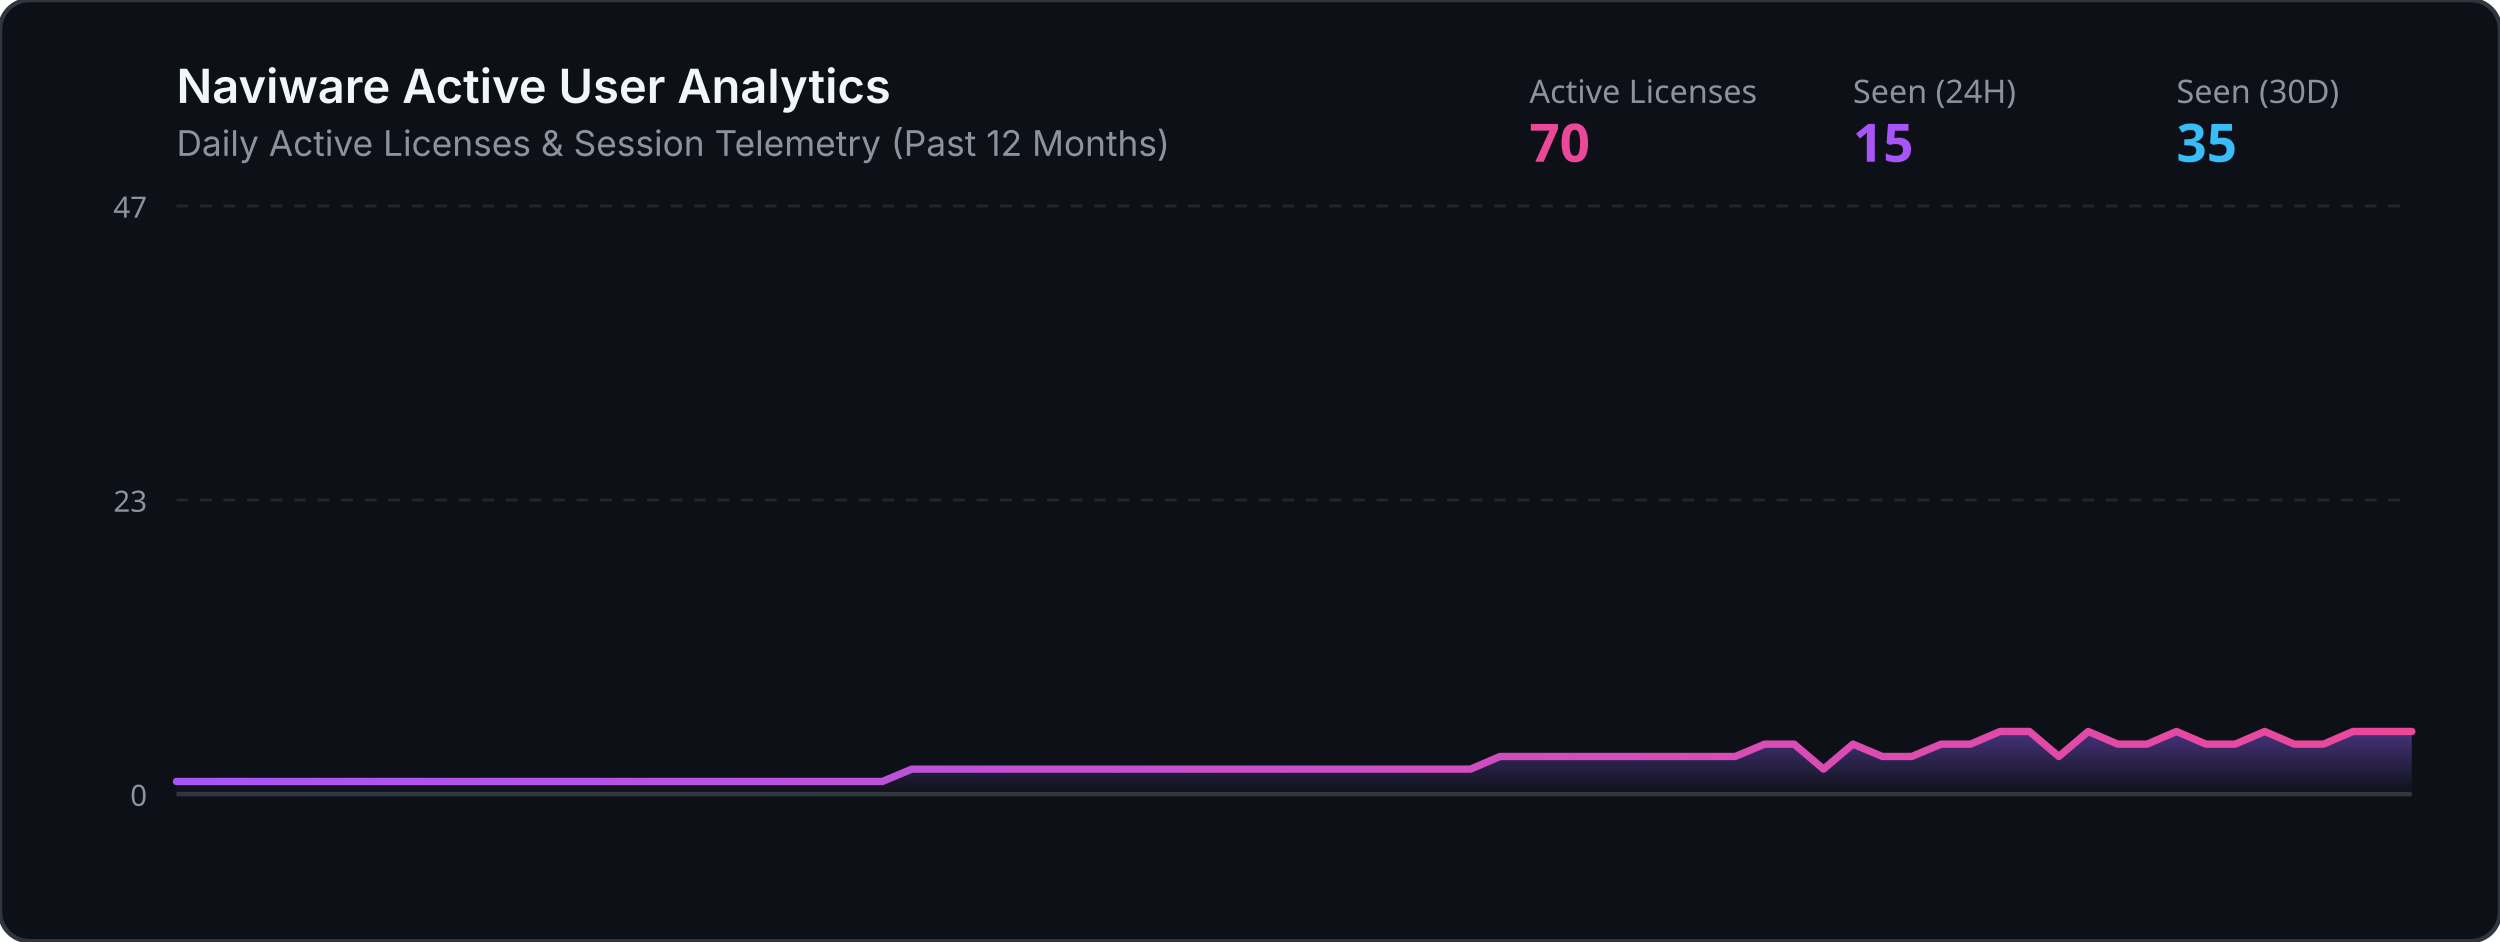
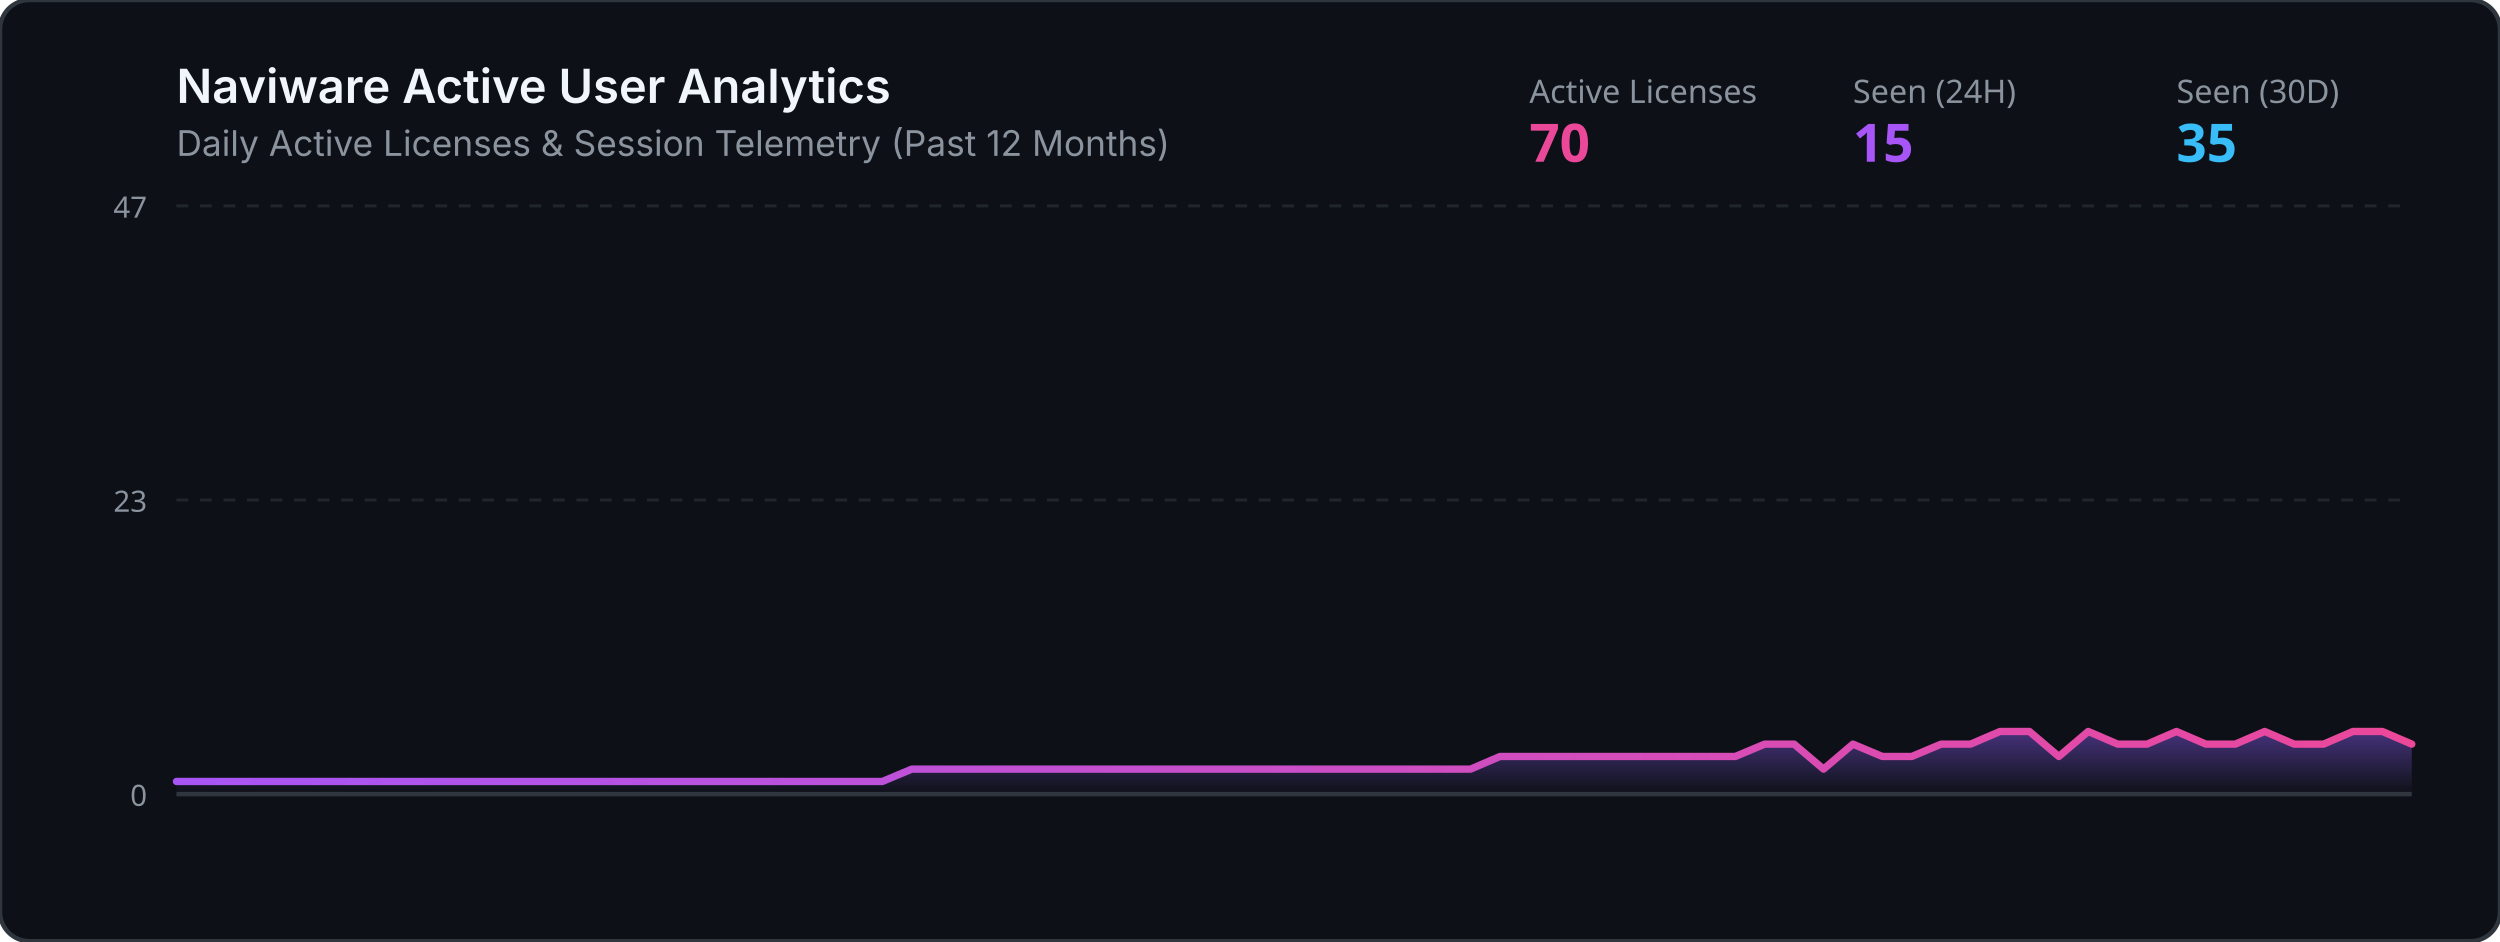
<svg xmlns="http://www.w3.org/2000/svg" viewBox="0 0 850 320" width="100%" height="320">
  <defs>
    <linearGradient id="grad" x1="0%" y1="0%" x2="0%" y2="100%">
      <stop offset="0%" stop-color="#8b5cf6" stop-opacity="0.45" />
      <stop offset="100%" stop-color="#8b5cf6" stop-opacity="0.0" />
    </linearGradient>
    <linearGradient id="lineGrad" x1="0%" y1="0%" x2="100%" y2="0%">
      <stop offset="0%" stop-color="#a855f7" />
      <stop offset="100%" stop-color="#ec4899" />
    </linearGradient>
  </defs>
  <rect width="850" height="320" rx="10" fill="#0d1117" stroke="#30363d" stroke-width="1.5" />
  <text x="60" y="35" fill="#f0f6fc" font-family="-apple-system,BlinkMacSystemFont,Segoe UI,sans-serif" font-size="16" font-weight="600">Naviware Active User Analytics</text>
  <text x="60" y="53" fill="#8b949e" font-family="-apple-system,BlinkMacSystemFont,Segoe UI,sans-serif" font-size="12">Daily Active Licenses &amp; Session Telemetry (Past 12 Months)</text>
  <text x="520" y="35" fill="#8b949e" font-family="sans-serif" font-size="11">Active Licenses</text>
  <text x="520" y="55" fill="#ec4899" font-family="sans-serif" font-size="18" font-weight="bold">70</text>
  <text x="630" y="35" fill="#8b949e" font-family="sans-serif" font-size="11">Seen (24H)</text>
  <text x="630" y="55" fill="#a855f7" font-family="sans-serif" font-size="18" font-weight="bold">15</text>
  <text x="740" y="35" fill="#8b949e" font-family="sans-serif" font-size="11">Seen (30D)</text>
  <text x="740" y="55" fill="#38bdf8" font-family="sans-serif" font-size="18" font-weight="bold">35</text>
  <line x1="60" y1="70" x2="820" y2="70" stroke="#21262d" stroke-width="1" stroke-dasharray="4" />
  <line x1="60" y1="170.0" x2="820" y2="170.0" stroke="#21262d" stroke-width="1" stroke-dasharray="4" />
  <line x1="60" y1="270" x2="820" y2="270" stroke="#30363d" stroke-width="1.5" />
  <text x="50" y="74" fill="#8b949e" font-family="sans-serif" font-size="10" text-anchor="end">47</text>
  <text x="50" y="174.0" fill="#8b949e" font-family="sans-serif" font-size="10" text-anchor="end">23</text>
  <text x="50" y="274" fill="#8b949e" font-family="sans-serif" font-size="10" text-anchor="end">0</text>
-   <polygon points="60,270 60.0,265.7 70.0,265.7 80.0,265.7 90.0,265.7 100.0,265.7 110.0,265.7 120.0,265.7 130.0,265.7 140.0,265.7 150.0,265.7 160.0,265.7 170.0,265.7 180.0,265.7 190.0,265.7 200.0,265.7 210.0,265.7 220.0,265.7 230.0,265.7 240.0,265.7 250.0,265.7 260.0,265.7 270.0,265.7 280.0,265.7 290.0,265.7 300.0,265.7 310.0,261.5 320.0,261.5 330.0,261.5 340.0,261.5 350.0,261.5 360.0,261.5 370.0,261.5 380.0,261.5 390.0,261.5 400.0,261.5 410.0,261.5 420.0,261.5 430.0,261.5 440.0,261.5 450.0,261.5 460.0,261.5 470.0,261.5 480.0,261.5 490.0,261.5 500.0,261.5 510.0,257.2 520.0,257.2 530.0,257.2 540.0,257.2 550.0,257.2 560.0,257.2 570.0,257.2 580.0,257.2 590.0,257.2 600.0,253.0 610.0,253.0 620.0,261.5 630.0,253.0 640.0,257.2 650.0,257.2 660.0,253.0 670.0,253.0 680.0,248.7 690.0,248.7 700.0,257.2 710.0,248.7 720.0,253.0 730.0,253.0 740.0,248.7 750.0,253.0 760.0,253.0 770.0,248.7 780.0,253.0 790.0,253.0 800.0,248.7 810.0,248.7 820.0,248.7 820,270" fill="url(#grad)" />
-   <polyline points="60.0,265.7 70.0,265.7 80.0,265.7 90.0,265.7 100.0,265.7 110.0,265.7 120.0,265.7 130.0,265.7 140.0,265.7 150.0,265.7 160.0,265.7 170.0,265.7 180.0,265.7 190.0,265.7 200.0,265.7 210.0,265.7 220.0,265.7 230.0,265.7 240.0,265.7 250.0,265.7 260.0,265.7 270.0,265.7 280.0,265.7 290.0,265.7 300.0,265.7 310.0,261.5 320.0,261.5 330.0,261.5 340.0,261.5 350.0,261.5 360.0,261.5 370.0,261.5 380.0,261.5 390.0,261.5 400.0,261.5 410.0,261.5 420.0,261.5 430.0,261.5 440.0,261.5 450.0,261.5 460.0,261.5 470.0,261.5 480.0,261.5 490.0,261.5 500.0,261.5 510.0,257.2 520.0,257.2 530.0,257.2 540.0,257.2 550.0,257.2 560.0,257.2 570.0,257.2 580.0,257.2 590.0,257.2 600.0,253.0 610.0,253.0 620.0,261.5 630.0,253.0 640.0,257.2 650.0,257.2 660.0,253.0 670.0,253.0 680.0,248.7 690.0,248.7 700.0,257.2 710.0,248.7 720.0,253.0 730.0,253.0 740.0,248.7 750.0,253.0 760.0,253.0 770.0,248.7 780.0,253.0 790.0,253.0 800.0,248.7 810.0,248.7 820.0,248.7" fill="none" stroke="url(#lineGrad)" stroke-width="2.5" stroke-linecap="round" stroke-linejoin="round" />
+   <polygon points="60,270 60.0,265.7 70.0,265.7 80.0,265.7 90.0,265.7 100.0,265.7 110.0,265.7 120.0,265.7 130.0,265.7 140.0,265.7 150.0,265.7 160.0,265.7 170.0,265.7 180.0,265.7 190.0,265.7 200.0,265.7 210.0,265.7 220.0,265.7 230.0,265.7 240.0,265.7 250.0,265.7 260.0,265.7 270.0,265.7 280.0,265.7 290.0,265.7 300.0,265.7 310.0,261.5 320.0,261.5 330.0,261.5 340.0,261.5 350.0,261.5 360.0,261.5 370.0,261.5 380.0,261.5 390.0,261.5 400.0,261.5 410.0,261.5 420.0,261.5 430.0,261.5 440.0,261.5 450.0,261.5 460.0,261.5 470.0,261.5 480.0,261.5 490.0,261.5 500.0,261.5 510.0,257.2 520.0,257.2 530.0,257.2 540.0,257.2 550.0,257.2 560.0,257.2 570.0,257.2 580.0,257.2 590.0,257.2 600.0,253.0 610.0,253.0 620.0,261.5 630.0,253.0 640.0,257.2 650.0,257.2 660.0,253.0 670.0,253.0 680.0,248.7 690.0,248.7 700.0,257.2 710.0,248.7 720.0,253.0 730.0,253.0 740.0,248.7 750.0,253.0 760.0,253.0 770.0,248.7 780.0,253.0 790.0,253.0 800.0,248.7 810.0,248.7 820.0,253.0 820,270" fill="url(#grad)" />
+   <polyline points="60.0,265.7 70.0,265.7 80.0,265.7 90.0,265.7 100.0,265.7 110.0,265.7 120.0,265.7 130.0,265.7 140.0,265.7 150.0,265.7 160.0,265.7 170.0,265.7 180.0,265.7 190.0,265.7 200.0,265.7 210.0,265.7 220.0,265.7 230.0,265.7 240.0,265.7 250.0,265.7 260.0,265.7 270.0,265.7 280.0,265.7 290.0,265.7 300.0,265.7 310.0,261.5 320.0,261.5 330.0,261.5 340.0,261.5 350.0,261.5 360.0,261.5 370.0,261.5 380.0,261.5 390.0,261.5 400.0,261.5 410.0,261.5 420.0,261.5 430.0,261.5 440.0,261.5 450.0,261.5 460.0,261.5 470.0,261.5 480.0,261.5 490.0,261.5 500.0,261.5 510.0,257.2 520.0,257.2 530.0,257.2 540.0,257.2 550.0,257.2 560.0,257.2 570.0,257.2 580.0,257.2 590.0,257.2 600.0,253.0 610.0,253.0 620.0,261.5 630.0,253.0 640.0,257.2 650.0,257.2 660.0,253.0 670.0,253.0 680.0,248.7 690.0,248.7 700.0,257.2 710.0,248.7 720.0,253.0 730.0,253.0 740.0,248.7 750.0,253.0 760.0,253.0 770.0,248.7 780.0,253.0 790.0,253.0 800.0,248.7 810.0,248.7 820.0,253.0" fill="none" stroke="url(#lineGrad)" stroke-width="2.5" stroke-linecap="round" stroke-linejoin="round" />
</svg>
